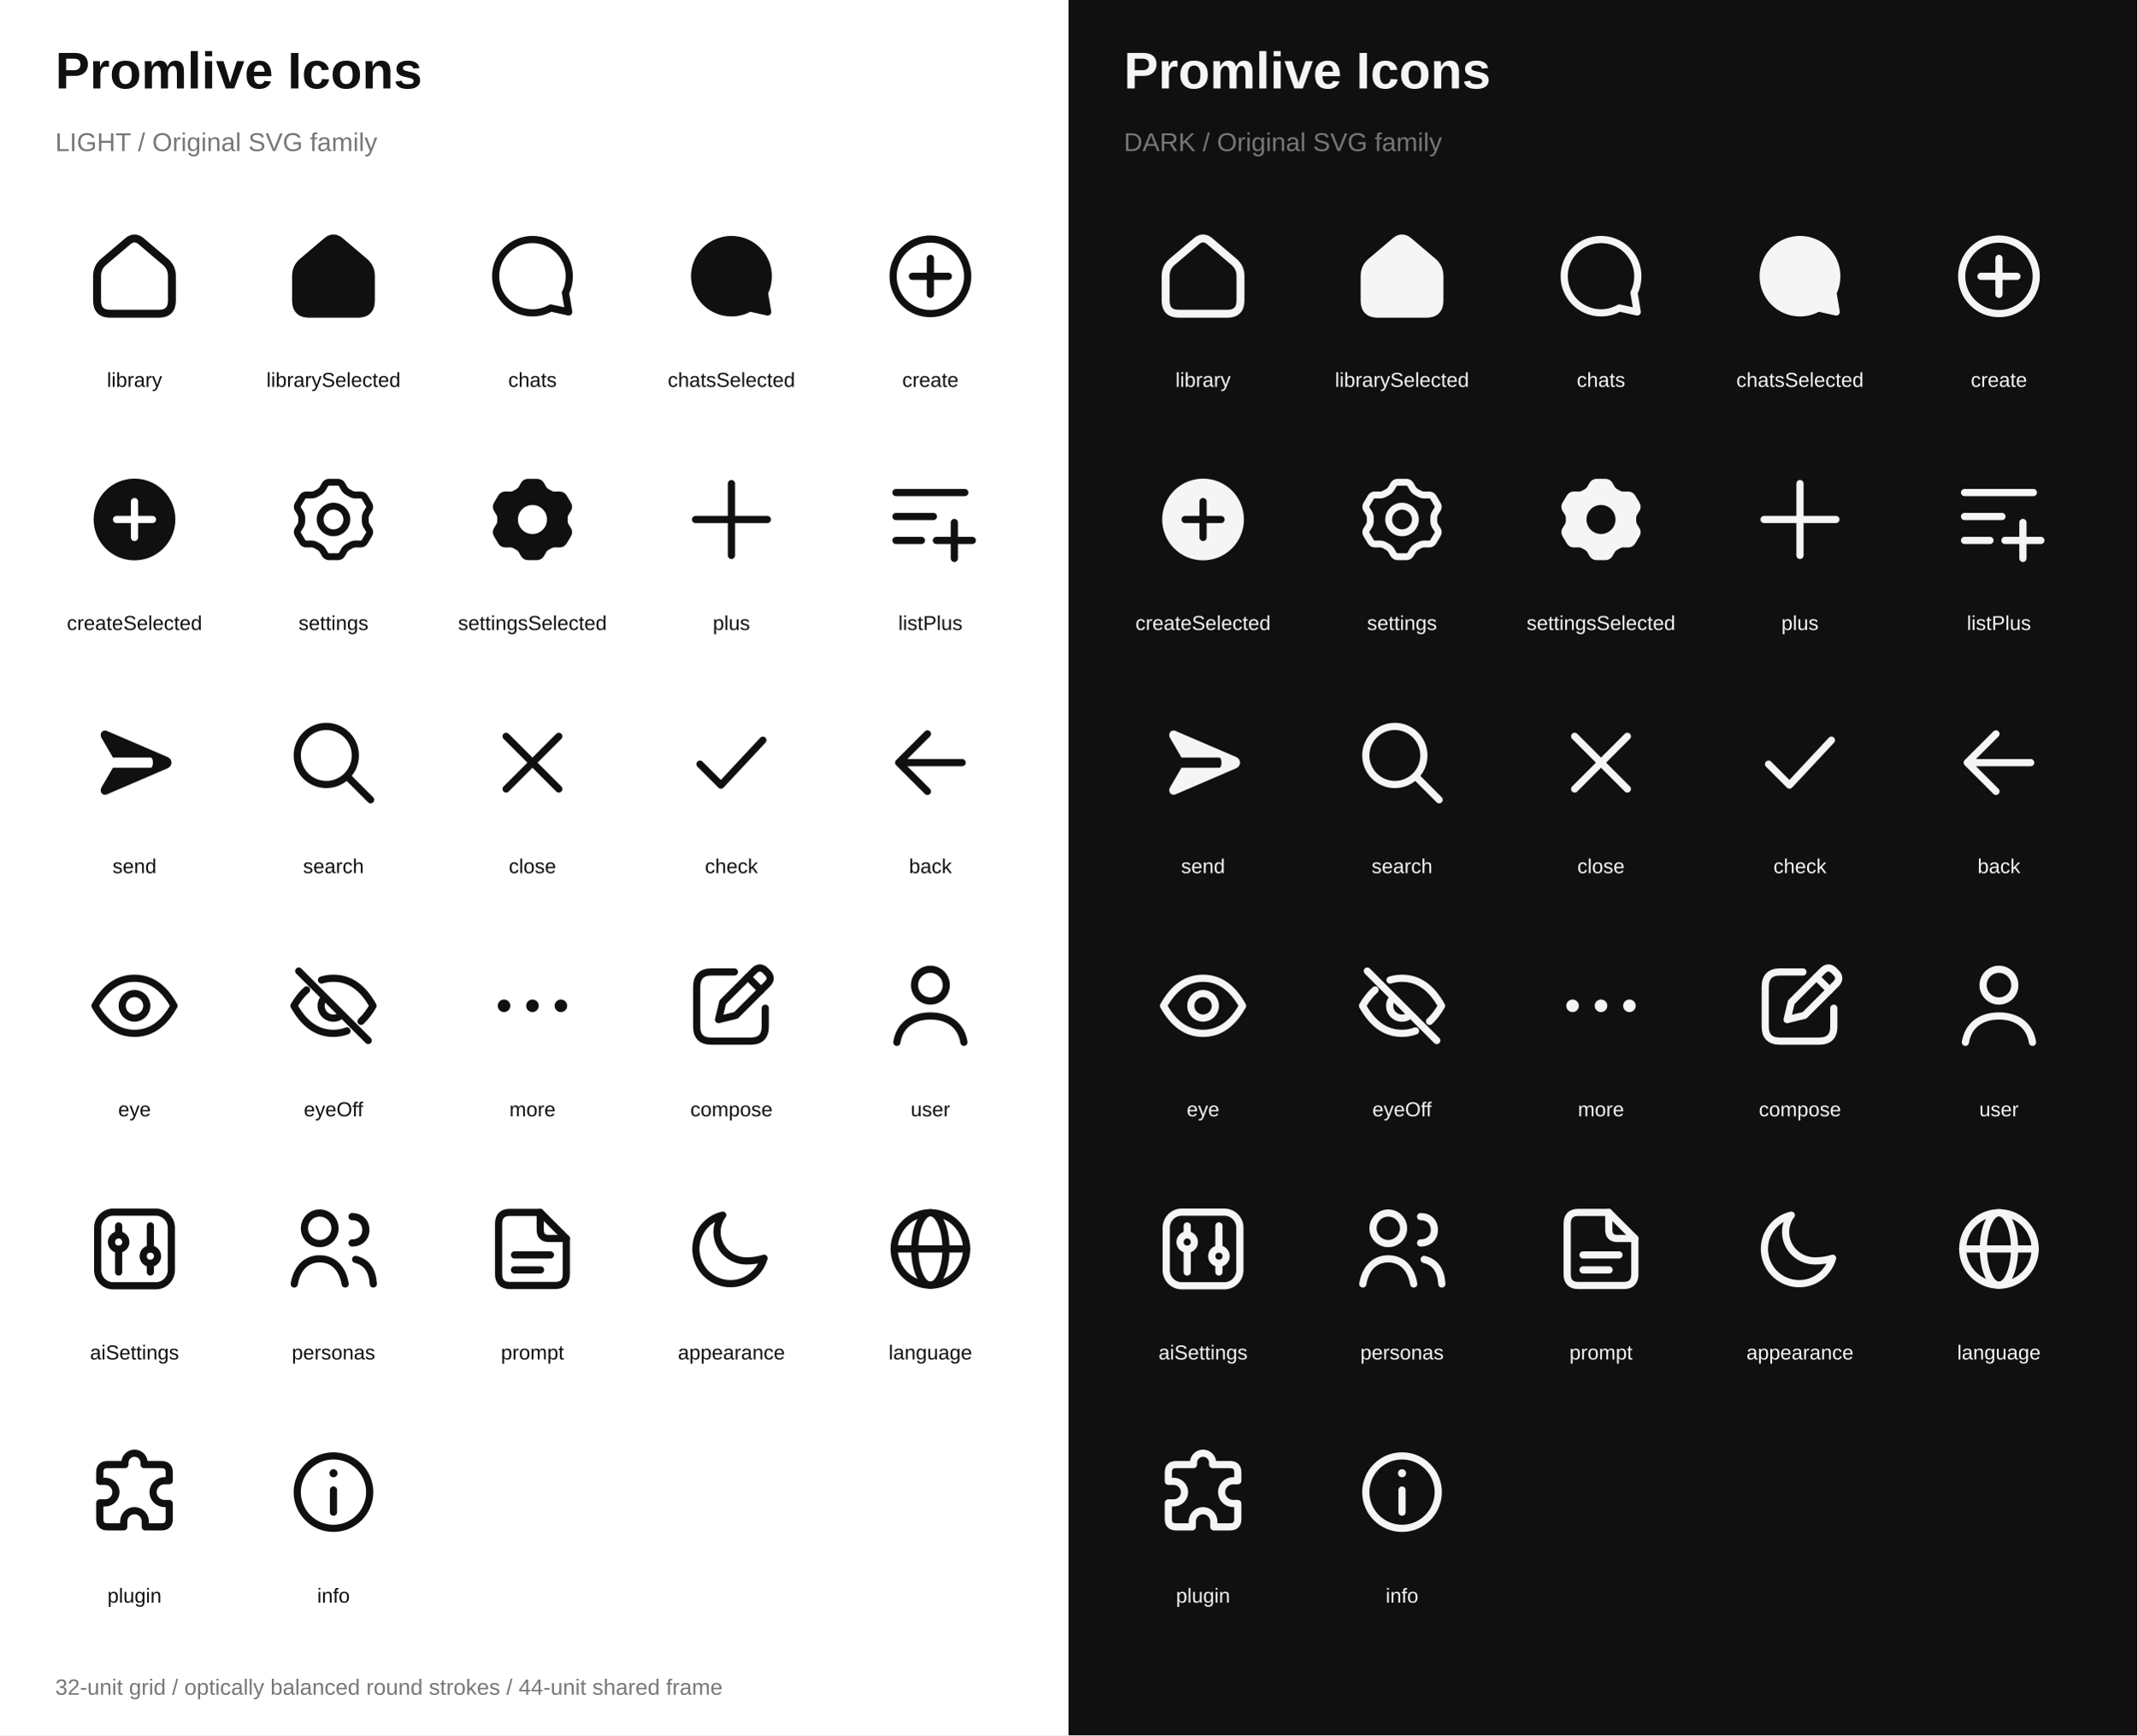
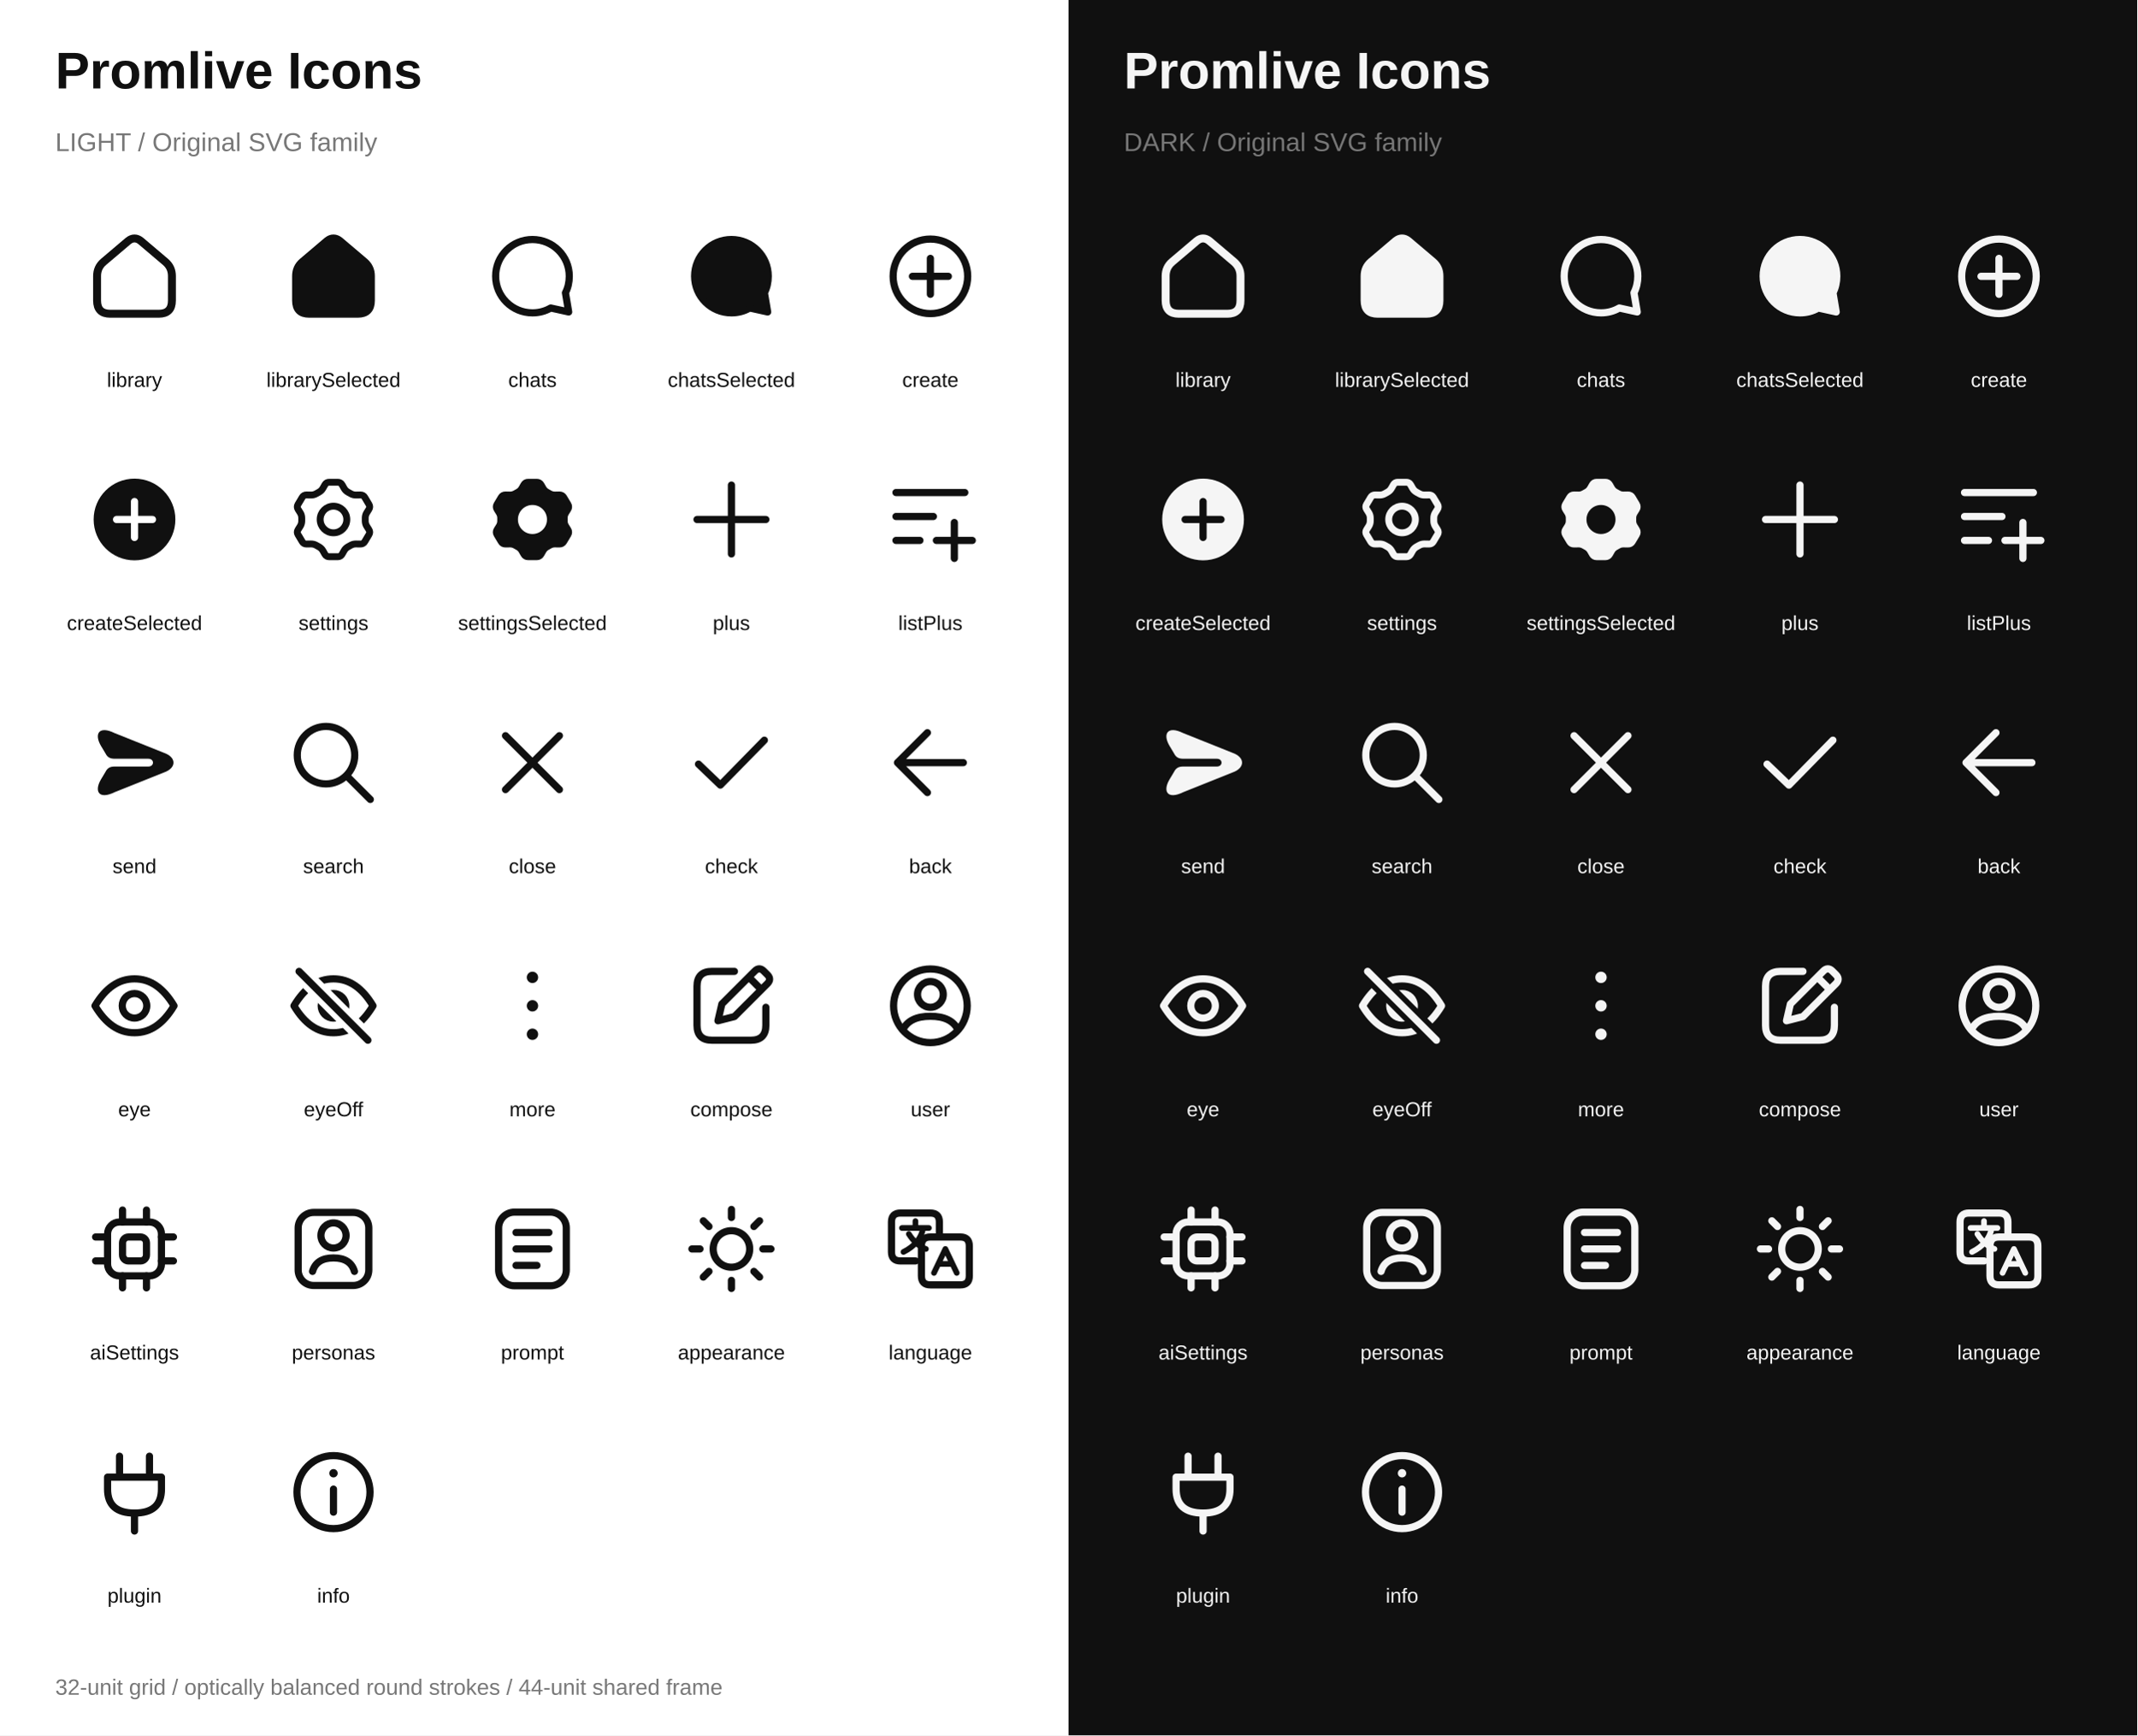
<svg xmlns="http://www.w3.org/2000/svg" width="1160" height="942" viewBox="0 0 1160 942">
  <rect width="580" height="942" fill="#FFFFFF" />
  <rect x="580" width="580" height="942" fill="#101010" />
  <g font-family="Arial,sans-serif" fill="#101010">
    <text x="30" y="48" font-size="28" font-weight="700">Promlive Icons</text>
    <text x="30" y="82" font-size="14" fill="#777777">LIGHT / Original SVG family</text>
  </g>
  <svg x="47" y="124" color="#101010" width="52" height="52" viewBox="0 0 32 32" fill="none" stroke="currentColor" stroke-width="2.65" stroke-linecap="round" stroke-linejoin="round">
    <path d="M13.9 4.18Q16 2.5 18.1 4.18L26.35 11.18Q28.5 13.03 28.5 15.9V24.1Q28.5 28.5 24.1 28.5H7.9Q3.5 28.5 3.5 24.1V15.9Q3.5 13.03 5.65 11.18Z" />
  </svg>
  <text x="73" y="210" text-anchor="middle" font-family="Arial,sans-serif" font-size="11" fill="#101010">library</text>
  <svg x="155" y="124" color="#101010" width="52" height="52" viewBox="0 0 32 32" fill="none" stroke="currentColor" stroke-width="2.65" stroke-linecap="round" stroke-linejoin="round">
    <path d="M13.9 4.18Q16 2.5 18.1 4.18L26.35 11.18Q28.5 13.03 28.5 15.9V24.1Q28.5 28.5 24.1 28.5H7.9Q3.5 28.5 3.5 24.1V15.9Q3.5 13.03 5.65 11.18Z" fill="currentColor" stroke="none" />
    <path d="M13.9 4.18Q16 2.5 18.1 4.18L26.35 11.18Q28.5 13.03 28.5 15.9V24.1Q28.5 28.5 24.1 28.5H7.9Q3.5 28.5 3.5 24.1V15.9Q3.5 13.03 5.65 11.18Z" />
  </svg>
  <text x="181" y="210" text-anchor="middle" font-family="Arial,sans-serif" font-size="11" fill="#101010">librarySelected</text>
  <svg x="263" y="124" color="#101010" width="52" height="52" viewBox="0 0 32 32" fill="none" stroke="currentColor" stroke-width="2.4" stroke-linecap="round" stroke-linejoin="round">
    <path d="M16 3.7C9.2 3.7 3.7 9.18 3.7 15.95S9.2 28.2 16 28.2C18.215 28.2 20.3 27.63 22.11 26.575L28.1 27.9L27.015 21.5C27.875 19.83 28.3 17.965 28.3 15.95C28.3 9.18 22.8 3.7 16 3.7Z" />
  </svg>
  <text x="289" y="210" text-anchor="middle" font-family="Arial,sans-serif" font-size="11" fill="#101010">chats</text>
  <svg x="371" y="124" color="#101010" width="52" height="52" viewBox="0 0 32 32" fill="none" stroke="currentColor" stroke-width="2.4" stroke-linecap="round" stroke-linejoin="round">
    <path d="M16 3.7C9.2 3.7 3.7 9.18 3.7 15.95S9.2 28.2 16 28.2C18.215 28.2 20.3 27.63 22.11 26.575L28.1 27.9L27.015 21.5C27.875 19.83 28.3 17.965 28.3 15.95C28.3 9.18 22.8 3.7 16 3.7Z" fill="currentColor" stroke="none" />
    <path d="M16 3.7C9.2 3.7 3.7 9.18 3.7 15.95S9.2 28.2 16 28.2C18.215 28.2 20.3 27.63 22.11 26.575L28.1 27.9L27.015 21.5C27.875 19.83 28.3 17.965 28.3 15.95C28.3 9.18 22.8 3.7 16 3.7Z" />
  </svg>
  <text x="397" y="210" text-anchor="middle" font-family="Arial,sans-serif" font-size="11" fill="#101010">chatsSelected</text>
  <svg x="479" y="124" color="#101010" width="52" height="52" viewBox="0 0 32 32" fill="none" stroke="currentColor" stroke-width="2.4" stroke-linecap="round" stroke-linejoin="round">
    <circle cx="16" cy="16" r="12.45" />
    <path d="M16 10V22M10 16H22" />
  </svg>
  <text x="505" y="210" text-anchor="middle" font-family="Arial,sans-serif" font-size="11" fill="#101010">create</text>
  <svg x="47" y="256" color="#101010" width="52" height="52" viewBox="0 0 32 32" fill="none" stroke="currentColor" stroke-width="2.4" stroke-linecap="round" stroke-linejoin="round">
    <defs>
      <mask id="light-create-cut" maskUnits="userSpaceOnUse" x="0" y="0" width="32" height="32">
        <rect width="32" height="32" fill="white" stroke="none" />
        <path d="M16 10V22M10 16H22" fill="none" stroke="black" stroke-width="2.4" />
      </mask>
    </defs>
    <g mask="url(#light-create-cut)">
      <circle cx="16" cy="16" r="12.45" fill="currentColor" stroke="none" />
    </g>
    <circle cx="16" cy="16" r="12.45" />
  </svg>
  <text x="73" y="342" text-anchor="middle" font-family="Arial,sans-serif" font-size="11" fill="#101010">createSelected</text>
  <svg x="155" y="256" color="#101010" width="52" height="52" viewBox="0 0 32 32" fill="none" stroke="currentColor" stroke-width="2.3" stroke-linecap="round" stroke-linejoin="round">
    <path d="M13.142 4.386Q13.614 3.562 14.564 3.562L17.436 3.562Q18.386 3.562 18.858 4.386L19.541 5.579Q20.013 6.404 20.843 6.866L21.765 7.381Q22.595 7.844 23.545 7.827L25.006 7.801Q25.956 7.784 26.443 8.6L27.854 10.962Q28.342 11.777 27.839 12.584L27.11 13.753Q26.608 14.56 26.608 15.51L26.608 16.49Q26.608 17.44 27.11 18.247L27.839 19.416Q28.342 20.223 27.854 21.038L26.443 23.4Q25.956 24.216 25.006 24.199L23.545 24.173Q22.595 24.156 21.765 24.619L20.843 25.134Q20.013 25.596 19.541 26.421L18.858 27.614Q18.386 28.438 17.436 28.438L14.564 28.438Q13.614 28.438 13.142 27.614L12.459 26.421Q11.987 25.596 11.157 25.134L10.235 24.619Q9.405 24.156 8.455 24.173L6.994 24.199Q6.044 24.216 5.557 23.4L4.146 21.038Q3.658 20.223 4.161 19.416L4.89 18.247Q5.392 17.44 5.392 16.49L5.392 15.51Q5.392 14.56 4.89 13.753L4.161 12.584Q3.658 11.777 4.146 10.962L5.557 8.6Q6.044 7.784 6.994 7.801L8.455 7.827Q9.405 7.844 10.235 7.381L11.157 6.866Q11.987 6.404 12.459 5.579Z" />
    <circle cx="16" cy="16" r="4.45" />
  </svg>
  <text x="181" y="342" text-anchor="middle" font-family="Arial,sans-serif" font-size="11" fill="#101010">settings</text>
  <svg x="263" y="256" color="#101010" width="52" height="52" viewBox="0 0 32 32" fill="none" stroke="currentColor" stroke-width="2.3" stroke-linecap="round" stroke-linejoin="round">
    <defs>
      <mask id="light-settings-cut" maskUnits="userSpaceOnUse" x="0" y="0" width="32" height="32">
        <rect width="32" height="32" fill="white" stroke="none" />
        <circle cx="16" cy="16" r="4.85" fill="black" stroke="none" />
      </mask>
    </defs>
    <g mask="url(#light-settings-cut)">
      <path d="M13.142 4.386Q13.614 3.562 14.564 3.562L17.436 3.562Q18.386 3.562 18.858 4.386L19.541 5.579Q20.013 6.404 20.843 6.866L21.765 7.381Q22.595 7.844 23.545 7.827L25.006 7.801Q25.956 7.784 26.443 8.6L27.854 10.962Q28.342 11.777 27.839 12.584L27.11 13.753Q26.608 14.56 26.608 15.51L26.608 16.49Q26.608 17.44 27.11 18.247L27.839 19.416Q28.342 20.223 27.854 21.038L26.443 23.4Q25.956 24.216 25.006 24.199L23.545 24.173Q22.595 24.156 21.765 24.619L20.843 25.134Q20.013 25.596 19.541 26.421L18.858 27.614Q18.386 28.438 17.436 28.438L14.564 28.438Q13.614 28.438 13.142 27.614L12.459 26.421Q11.987 25.596 11.157 25.134L10.235 24.619Q9.405 24.156 8.455 24.173L6.994 24.199Q6.044 24.216 5.557 23.4L4.146 21.038Q3.658 20.223 4.161 19.416L4.89 18.247Q5.392 17.44 5.392 16.49L5.392 15.51Q5.392 14.56 4.89 13.753L4.161 12.584Q3.658 11.777 4.146 10.962L5.557 8.6Q6.044 7.784 6.994 7.801L8.455 7.827Q9.405 7.844 10.235 7.381L11.157 6.866Q11.987 6.404 12.459 5.579Z" fill="currentColor" stroke="none" />
    </g>
    <path d="M13.142 4.386Q13.614 3.562 14.564 3.562L17.436 3.562Q18.386 3.562 18.858 4.386L19.541 5.579Q20.013 6.404 20.843 6.866L21.765 7.381Q22.595 7.844 23.545 7.827L25.006 7.801Q25.956 7.784 26.443 8.6L27.854 10.962Q28.342 11.777 27.839 12.584L27.11 13.753Q26.608 14.56 26.608 15.51L26.608 16.49Q26.608 17.44 27.11 18.247L27.839 19.416Q28.342 20.223 27.854 21.038L26.443 23.4Q25.956 24.216 25.006 24.199L23.545 24.173Q22.595 24.156 21.765 24.619L20.843 25.134Q20.013 25.596 19.541 26.421L18.858 27.614Q18.386 28.438 17.436 28.438L14.564 28.438Q13.614 28.438 13.142 27.614L12.459 26.421Q11.987 25.596 11.157 25.134L10.235 24.619Q9.405 24.156 8.455 24.173L6.994 24.199Q6.044 24.216 5.557 23.4L4.146 21.038Q3.658 20.223 4.161 19.416L4.89 18.247Q5.392 17.44 5.392 16.49L5.392 15.51Q5.392 14.56 4.89 13.753L4.161 12.584Q3.658 11.777 4.146 10.962L5.557 8.6Q6.044 7.784 6.994 7.801L8.455 7.827Q9.405 7.844 10.235 7.381L11.157 6.866Q11.987 6.404 12.459 5.579Z" />
  </svg>
  <text x="289" y="342" text-anchor="middle" font-family="Arial,sans-serif" font-size="11" fill="#101010">settingsSelected</text>
  <svg x="371" y="256" color="#101010" width="52" height="52" viewBox="0 0 32 32" fill="none" stroke="currentColor" stroke-width="2.4" stroke-linecap="round" stroke-linejoin="round">
-     <path d="M4 16H28M16 4V28" />
+     <path d="M16 4.5V27.5M4.5 16H27.5" />
  </svg>
  <text x="397" y="342" text-anchor="middle" font-family="Arial,sans-serif" font-size="11" fill="#101010">plus</text>
  <svg x="479" y="256" color="#101010" width="52" height="52" viewBox="0 0 32 32" fill="none" stroke="currentColor" stroke-width="2.4" stroke-linecap="round" stroke-linejoin="round">
-     <path d="M4.5 7H27.5M4.5 15H17M4.5 23H13M24 17V29M18 23H30" />
+     <path d="M4.5 7H27.5M4.5 15H17M4.5 23H12.5M24 17V29M18 23H30" />
  </svg>
  <text x="505" y="342" text-anchor="middle" font-family="Arial,sans-serif" font-size="11" fill="#101010">listPlus</text>
  <svg x="47" y="388" color="#101010" width="52" height="52" viewBox="0 0 32 32" fill="none" stroke="currentColor" stroke-width="2.4" stroke-linecap="round" stroke-linejoin="round">
-     <path d="M7 5.5C5.5 4.7 4.2 6.1 4.9 7.6L8.8 14.3H21.4C22.4 14.3 22.4 17.7 21.4 17.7H8.8L4.9 24.4C4.2 25.9 5.5 27.3 7 26.5L27 17.9C28.8 17.1 28.8 14.9 27 14.1Z" fill="currentColor" stroke="none" />
+     <path d="M9.3 6.1C4.2 3.6 2.4 6.3 4.8 10.4L6.3 12.9C6.9 14.1 7.7 14.7 9.4 14.7H20.6C22.7 14.7 22.7 17.3 20.6 17.3H9.4C7.7 17.3 6.9 17.9 6.3 19.1L4.8 21.6C2.4 25.7 4.2 28.4 9.3 25.9L25.8 19.3C30.1 17.8 30.1 14.2 25.8 12.7Z" fill="currentColor" stroke="none" />
  </svg>
  <text x="73" y="474" text-anchor="middle" font-family="Arial,sans-serif" font-size="11" fill="#101010">send</text>
  <svg x="155" y="388" color="#101010" width="52" height="52" viewBox="0 0 32 32" fill="none" stroke="currentColor" stroke-width="2.4" stroke-linecap="round" stroke-linejoin="round">
-     <circle cx="13.6" cy="13.6" r="9.7" />
-     <path d="M20.7 20.7L28.4 28.4" />
+     <circle cx="13.5" cy="13.5" r="9.6" />
+     <path d="M20.6 20.6L28.3 28.3" />
  </svg>
  <text x="181" y="474" text-anchor="middle" font-family="Arial,sans-serif" font-size="11" fill="#101010">search</text>
  <svg x="263" y="388" color="#101010" width="52" height="52" viewBox="0 0 32 32" fill="none" stroke="currentColor" stroke-width="2.4" stroke-linecap="round" stroke-linejoin="round">
-     <path d="M7.2 7.2L24.8 24.8M24.8 7.2L7.2 24.8" />
+     <path d="M7 7L25 25M25 7L7 25" />
  </svg>
  <text x="289" y="474" text-anchor="middle" font-family="Arial,sans-serif" font-size="11" fill="#101010">close</text>
  <svg x="371" y="388" color="#101010" width="52" height="52" viewBox="0 0 32 32" fill="none" stroke="currentColor" stroke-width="2.4" stroke-linecap="round" stroke-linejoin="round">
-     <path d="M5.5 16.5L12.5 23.5L26.5 8.5" />
+     <path d="M5 16.5L12.3 23.5L27 8.5" />
  </svg>
  <text x="397" y="474" text-anchor="middle" font-family="Arial,sans-serif" font-size="11" fill="#101010">check</text>
  <svg x="479" y="388" color="#101010" width="52" height="52" viewBox="0 0 32 32" fill="none" stroke="currentColor" stroke-width="2.4" stroke-linecap="round" stroke-linejoin="round">
-     <path d="M26.6 16H5.4M15 6.4L5.4 16L15 25.6" />
+     <path d="M27 16H5M15 6L5 16L15 26" />
  </svg>
  <text x="505" y="474" text-anchor="middle" font-family="Arial,sans-serif" font-size="11" fill="#101010">back</text>
  <svg x="47" y="520" color="#101010" width="52" height="52" viewBox="0 0 32 32" fill="none" stroke="currentColor" stroke-width="2.4" stroke-linecap="round" stroke-linejoin="round">
-     <path d="M2.8 16C6.2 9.9 10.5 6.8 16 6.8S25.8 9.9 29.2 16C25.8 22.1 21.5 25.2 16 25.2S6.2 22.1 2.8 16Z" />
+     <path d="M2.8 16C6.4 10 10.7 7 16 7S25.6 10 29.2 16C25.6 22 21.3 25 16 25S6.4 22 2.8 16Z" />
    <circle cx="16" cy="16" r="4.1" />
  </svg>
  <text x="73" y="606" text-anchor="middle" font-family="Arial,sans-serif" font-size="11" fill="#101010">eye</text>
  <svg x="155" y="520" color="#101010" width="52" height="52" viewBox="0 0 32 32" fill="none" stroke="currentColor" stroke-width="2.4" stroke-linecap="round" stroke-linejoin="round">
-     <path d="M4.4 4.4L27.6 27.6M12 7.4C13.3 7 14.6 6.8 16 6.8C21.5 6.8 25.8 9.9 29.2 16C28 18.1 26.7 19.8 25.2 21.2M20.5 24.4C19.1 24.9 17.6 25.2 16 25.2C10.5 25.2 6.2 22.1 2.8 16C4 13.9 5.4 12.1 7 10.7M12.3 14.2A4.1 4.1 0 0 0 17.8 19.7" />
+     <defs>
+       <mask id="light-eye-off-cut" maskUnits="userSpaceOnUse" x="0" y="0" width="32" height="32">
+         <rect width="32" height="32" fill="white" stroke="none" />
+         <path d="M4.5 4.5L27.5 27.5" fill="none" stroke="black" stroke-width="6" />
+       </mask>
+     </defs>
+     <g mask="url(#light-eye-off-cut)">
+       <path d="M2.8 16C6.4 10 10.7 7 16 7S25.6 10 29.2 16C25.6 22 21.3 25 16 25S6.4 22 2.8 16Z" />
+       <circle cx="16" cy="16" r="4.1" />
+     </g>
+     <path d="M4.5 4.5L27.5 27.5" />
  </svg>
  <text x="181" y="606" text-anchor="middle" font-family="Arial,sans-serif" font-size="11" fill="#101010">eyeOff</text>
  <svg x="263" y="520" color="#101010" width="52" height="52" viewBox="0 0 32 32" fill="none" stroke="currentColor" stroke-width="2.4" stroke-linecap="round" stroke-linejoin="round">
-     <g fill="currentColor" stroke="none">
-       <circle cx="6.5" cy="16" r="2.1" />
-       <circle cx="16" cy="16" r="2.1" />
-       <circle cx="25.5" cy="16" r="2.1" />
-     </g>
+     <circle cx="16" cy="6.5" r="1.9" fill="currentColor" stroke="none" />
+     <circle cx="16" cy="16" r="1.9" fill="currentColor" stroke="none" />
+     <circle cx="16" cy="25.5" r="1.9" fill="currentColor" stroke="none" />
  </svg>
  <text x="289" y="606" text-anchor="middle" font-family="Arial,sans-serif" font-size="11" fill="#101010">more</text>
  <svg x="371" y="520" color="#101010" width="52" height="52" viewBox="0 0 32 32" fill="none" stroke="currentColor" stroke-width="2.4" stroke-linecap="round" stroke-linejoin="round">
-     <path d="M17 4.7H9.3C6 4.7 4.4 6.4 4.4 9.7V22.9C4.4 26.2 6 27.8 9.3 27.8H22.4C25.7 27.8 27.3 26.2 27.3 22.9V16.8" />
-     <path d="M13.1 14.8L23.6 4.3Q25.5 2.4 27.4 4.3L28 4.9Q29.9 6.8 28 8.7L17.5 19.2L11.7 20.6Z" />
-     <path d="M21.5 6.4L25.9 10.8" />
+     <path d="M17 4.5H9.5Q4.5 4.5 4.5 9.5V22.5Q4.5 27.5 9.5 27.5H22.5Q27.5 27.5 27.5 22.5V16.5M12.8 15.4L23.8 4.4Q25.3 2.9 26.8 4.4L28 5.6Q29.5 7.1 28 8.6L17 19.6L11.5 21ZM21.8 6.4L26 10.6" />
  </svg>
  <text x="397" y="606" text-anchor="middle" font-family="Arial,sans-serif" font-size="11" fill="#101010">compose</text>
  <svg x="479" y="520" color="#101010" width="52" height="52" viewBox="0 0 32 32" fill="none" stroke="currentColor" stroke-width="2.4" stroke-linecap="round" stroke-linejoin="round">
-     <circle cx="16" cy="9.1" r="5.3" />
-     <path d="M4.8 28.2C5.7 22.5 10 19.4 16 19.4S26.3 22.5 27.2 28.2" />
+     <circle cx="16" cy="16" r="12.3" />
+     <circle cx="16" cy="12.2" r="4.3" />
+     <path d="M6.8 24Q9 19.5 16 19.5Q23 19.5 25.2 24" />
  </svg>
  <text x="505" y="606" text-anchor="middle" font-family="Arial,sans-serif" font-size="11" fill="#101010">user</text>
  <svg x="47" y="652" color="#101010" width="52" height="52" viewBox="0 0 32 32" fill="none" stroke="currentColor" stroke-width="2.4" stroke-linecap="round" stroke-linejoin="round">
-     <rect x="3.7" y="3.7" width="24.6" height="24.6" rx="5.2" />
-     <path d="M10.7 8.3V11.3M10.7 16.1V23.7M21.3 8.3V16M21.3 20.8V23.7" />
-     <circle cx="10.7" cy="13.7" r="2.4" />
-     <circle cx="21.3" cy="18.4" r="2.4" />
+     <rect x="7" y="7" width="18" height="18" rx="4" />
+     <rect x="12" y="12" width="8" height="8" rx="2" />
+     <path d="M12 3V7M20 3V7M12 25V29M20 25V29M3 12H7M3 20H7M25 12H29M25 20H29" />
  </svg>
  <text x="73" y="738" text-anchor="middle" font-family="Arial,sans-serif" font-size="11" fill="#101010">aiSettings</text>
  <svg x="155" y="652" color="#101010" width="52" height="52" viewBox="0 0 32 32" fill="none" stroke="currentColor" stroke-width="2.4" stroke-linecap="round" stroke-linejoin="round">
-     <circle cx="11.4" cy="9.1" r="5.1" />
-     <path d="M2.9 27.7C3.8 22.3 7 19.3 11.4 19.3S19 22.3 19.9 27.7M22.2 5.2C25 5.2 26.8 7 26.8 9.6S25 14 22.2 14M23.4 19.5C27.1 20.4 29 23.1 29.3 27.7" />
+     <rect x="4.2" y="3.8" width="23.6" height="24.4" rx="5.2" />
+     <circle cx="16" cy="11.5" r="4.2" />
+     <path d="M9 23.5Q10.3 19 16 19Q21.7 19 23 23.5" />
  </svg>
  <text x="181" y="738" text-anchor="middle" font-family="Arial,sans-serif" font-size="11" fill="#101010">personas</text>
  <svg x="263" y="652" color="#101010" width="52" height="52" viewBox="0 0 32 32" fill="none" stroke="currentColor" stroke-width="2.4" stroke-linecap="round" stroke-linejoin="round">
-     <path d="M18.6 3.8H8.4C5.9 3.8 4.7 5.1 4.7 7.6V24.4C4.7 26.9 5.9 28.2 8.4 28.2H23.6C26.1 28.2 27.3 26.9 27.3 24.4V12.5Z" />
-     <path d="M18.6 3.8V9.6Q18.6 12.5 21.5 12.5H27.3M10 18H22M10 23H18.7" />
+     <rect x="4.7" y="3.7" width="22.6" height="24.6" rx="5.3" />
+     <path d="M10.5 10.5H21.5M10.5 16H21.5M10.5 21.5H17.5" />
  </svg>
  <text x="289" y="738" text-anchor="middle" font-family="Arial,sans-serif" font-size="11" fill="#101010">prompt</text>
  <svg x="371" y="652" color="#101010" width="52" height="52" viewBox="0 0 32 32" fill="none" stroke="currentColor" stroke-width="2.4" stroke-linecap="round" stroke-linejoin="round">
-     <path d="M26.9 19.1C25.4 24.1 21 27.6 15.7 27.6A11.6 11.6 0 0 1 13.1 4.7C11.9 6.2 11.2 8.2 11.2 10.3C11.2 15.7 15.6 20 21 20C23.1 20 25.1 19.7 26.9 19.1Z" />
+     <circle cx="16" cy="16" r="6.1" />
+     <path d="M16 2.8V5.5M16 26.5V29.2M2.8 16H5.5M26.5 16H29.2M6.6 6.6L8.5 8.5M23.5 23.5L25.4 25.4M6.6 25.4L8.5 23.5M23.5 8.5L25.4 6.6" />
  </svg>
  <text x="397" y="738" text-anchor="middle" font-family="Arial,sans-serif" font-size="11" fill="#101010">appearance</text>
  <svg x="479" y="652" color="#101010" width="52" height="52" viewBox="0 0 32 32" fill="none" stroke="currentColor" stroke-width="2.4" stroke-linecap="round" stroke-linejoin="round">
-     <circle cx="16" cy="16" r="12.1" />
-     <ellipse cx="16" cy="16" rx="5.2" ry="12.1" />
-     <path d="M3.9 16H28.1" />
+     <path d="M19 11V7Q19 4 16 4H6Q3 4 3 7V17Q3 20 6 20H11M16 12H26Q29 12 29 15V25Q29 28 26 28H16Q13 28 13 25V15Q13 12 16 12Z" />
+     <g stroke-width="1.9">
+       <path d="M6.5 9H15.5M11 6.7V9M13.6 9Q12.6 14.2 7 17M8.8 11Q11.2 14.8 14.5 16M17.2 24L21 16L24.8 24M18.7 21H23.3" />
+     </g>
  </svg>
  <text x="505" y="738" text-anchor="middle" font-family="Arial,sans-serif" font-size="11" fill="#101010">language</text>
  <svg x="47" y="784" color="#101010" width="52" height="52" viewBox="0 0 32 32" fill="none" stroke="currentColor" stroke-width="2.4" stroke-linecap="round" stroke-linejoin="round">
-     <path d="M12.8 6.8H7Q4.4 6.8 4.4 9.4V12.4H6.2A3.6 3.6 0 0 1 6.2 19.6H4.4V25Q4.4 27.6 7 27.6H12.4V25.8A3.6 3.6 0 0 1 19.6 25.8V27.6H25Q27.6 27.6 27.6 25V19.8H26A3.8 3.8 0 0 1 26 12.2H27.6V9.4Q27.6 6.8 25 6.8H19.2V6.2A3.2 3.2 0 0 0 12.8 6.2Z" />
+     <path d="M11 4V11M21 4V11M7 11H25V15Q25 23 16 23Q7 23 7 15ZM16 23V29" />
  </svg>
  <text x="73" y="870" text-anchor="middle" font-family="Arial,sans-serif" font-size="11" fill="#101010">plugin</text>
  <svg x="155" y="784" color="#101010" width="52" height="52" viewBox="0 0 32 32" fill="none" stroke="currentColor" stroke-width="2.4" stroke-linecap="round" stroke-linejoin="round">
-     <circle cx="16" cy="16" r="12.1" />
-     <path d="M16 15.3V22.7" />
-     <circle cx="16" cy="9.7" r="1.35" fill="currentColor" stroke="none" />
+     <circle cx="16" cy="16" r="12.2" />
+     <circle cx="16" cy="9.7" r="1.4" fill="currentColor" stroke="none" />
+     <path d="M16 15V22.7" />
  </svg>
  <text x="181" y="870" text-anchor="middle" font-family="Arial,sans-serif" font-size="11" fill="#101010">info</text>
  <g font-family="Arial,sans-serif" fill="#F5F5F5">
    <text x="610" y="48" font-size="28" font-weight="700">Promlive Icons</text>
    <text x="610" y="82" font-size="14" fill="#777777">DARK / Original SVG family</text>
  </g>
  <svg x="627" y="124" color="#F5F5F5" width="52" height="52" viewBox="0 0 32 32" fill="none" stroke="currentColor" stroke-width="2.65" stroke-linecap="round" stroke-linejoin="round">
    <path d="M13.9 4.18Q16 2.5 18.1 4.18L26.35 11.18Q28.5 13.03 28.5 15.9V24.1Q28.5 28.5 24.1 28.5H7.9Q3.5 28.5 3.5 24.1V15.9Q3.5 13.03 5.65 11.18Z" />
  </svg>
  <text x="653" y="210" text-anchor="middle" font-family="Arial,sans-serif" font-size="11" fill="#F5F5F5">library</text>
  <svg x="735" y="124" color="#F5F5F5" width="52" height="52" viewBox="0 0 32 32" fill="none" stroke="currentColor" stroke-width="2.65" stroke-linecap="round" stroke-linejoin="round">
    <path d="M13.9 4.18Q16 2.5 18.1 4.18L26.35 11.18Q28.5 13.03 28.5 15.9V24.1Q28.5 28.5 24.1 28.5H7.9Q3.5 28.5 3.5 24.1V15.9Q3.5 13.03 5.65 11.18Z" fill="currentColor" stroke="none" />
    <path d="M13.9 4.18Q16 2.5 18.1 4.18L26.35 11.18Q28.5 13.03 28.5 15.9V24.1Q28.5 28.5 24.1 28.5H7.9Q3.5 28.5 3.5 24.1V15.9Q3.5 13.03 5.65 11.18Z" />
  </svg>
  <text x="761" y="210" text-anchor="middle" font-family="Arial,sans-serif" font-size="11" fill="#F5F5F5">librarySelected</text>
  <svg x="843" y="124" color="#F5F5F5" width="52" height="52" viewBox="0 0 32 32" fill="none" stroke="currentColor" stroke-width="2.4" stroke-linecap="round" stroke-linejoin="round">
    <path d="M16 3.7C9.2 3.7 3.7 9.18 3.7 15.95S9.2 28.2 16 28.2C18.215 28.2 20.3 27.63 22.11 26.575L28.1 27.9L27.015 21.5C27.875 19.83 28.3 17.965 28.3 15.95C28.3 9.18 22.8 3.7 16 3.7Z" />
  </svg>
  <text x="869" y="210" text-anchor="middle" font-family="Arial,sans-serif" font-size="11" fill="#F5F5F5">chats</text>
  <svg x="951" y="124" color="#F5F5F5" width="52" height="52" viewBox="0 0 32 32" fill="none" stroke="currentColor" stroke-width="2.4" stroke-linecap="round" stroke-linejoin="round">
    <path d="M16 3.7C9.2 3.7 3.7 9.18 3.7 15.95S9.2 28.2 16 28.2C18.215 28.2 20.3 27.63 22.11 26.575L28.1 27.9L27.015 21.5C27.875 19.83 28.3 17.965 28.3 15.95C28.3 9.18 22.8 3.7 16 3.7Z" fill="currentColor" stroke="none" />
    <path d="M16 3.7C9.2 3.7 3.7 9.18 3.7 15.95S9.2 28.2 16 28.2C18.215 28.2 20.3 27.63 22.11 26.575L28.1 27.9L27.015 21.5C27.875 19.83 28.3 17.965 28.3 15.95C28.3 9.18 22.8 3.7 16 3.7Z" />
  </svg>
  <text x="977" y="210" text-anchor="middle" font-family="Arial,sans-serif" font-size="11" fill="#F5F5F5">chatsSelected</text>
  <svg x="1059" y="124" color="#F5F5F5" width="52" height="52" viewBox="0 0 32 32" fill="none" stroke="currentColor" stroke-width="2.4" stroke-linecap="round" stroke-linejoin="round">
    <circle cx="16" cy="16" r="12.45" />
    <path d="M16 10V22M10 16H22" />
  </svg>
  <text x="1085" y="210" text-anchor="middle" font-family="Arial,sans-serif" font-size="11" fill="#F5F5F5">create</text>
  <svg x="627" y="256" color="#F5F5F5" width="52" height="52" viewBox="0 0 32 32" fill="none" stroke="currentColor" stroke-width="2.4" stroke-linecap="round" stroke-linejoin="round">
    <defs>
      <mask id="dark-create-cut" maskUnits="userSpaceOnUse" x="0" y="0" width="32" height="32">
        <rect width="32" height="32" fill="white" stroke="none" />
        <path d="M16 10V22M10 16H22" fill="none" stroke="black" stroke-width="2.4" />
      </mask>
    </defs>
    <g mask="url(#dark-create-cut)">
      <circle cx="16" cy="16" r="12.45" fill="currentColor" stroke="none" />
    </g>
    <circle cx="16" cy="16" r="12.45" />
  </svg>
  <text x="653" y="342" text-anchor="middle" font-family="Arial,sans-serif" font-size="11" fill="#F5F5F5">createSelected</text>
  <svg x="735" y="256" color="#F5F5F5" width="52" height="52" viewBox="0 0 32 32" fill="none" stroke="currentColor" stroke-width="2.3" stroke-linecap="round" stroke-linejoin="round">
    <path d="M13.142 4.386Q13.614 3.562 14.564 3.562L17.436 3.562Q18.386 3.562 18.858 4.386L19.541 5.579Q20.013 6.404 20.843 6.866L21.765 7.381Q22.595 7.844 23.545 7.827L25.006 7.801Q25.956 7.784 26.443 8.6L27.854 10.962Q28.342 11.777 27.839 12.584L27.11 13.753Q26.608 14.56 26.608 15.51L26.608 16.49Q26.608 17.44 27.11 18.247L27.839 19.416Q28.342 20.223 27.854 21.038L26.443 23.4Q25.956 24.216 25.006 24.199L23.545 24.173Q22.595 24.156 21.765 24.619L20.843 25.134Q20.013 25.596 19.541 26.421L18.858 27.614Q18.386 28.438 17.436 28.438L14.564 28.438Q13.614 28.438 13.142 27.614L12.459 26.421Q11.987 25.596 11.157 25.134L10.235 24.619Q9.405 24.156 8.455 24.173L6.994 24.199Q6.044 24.216 5.557 23.4L4.146 21.038Q3.658 20.223 4.161 19.416L4.89 18.247Q5.392 17.44 5.392 16.49L5.392 15.51Q5.392 14.56 4.89 13.753L4.161 12.584Q3.658 11.777 4.146 10.962L5.557 8.6Q6.044 7.784 6.994 7.801L8.455 7.827Q9.405 7.844 10.235 7.381L11.157 6.866Q11.987 6.404 12.459 5.579Z" />
    <circle cx="16" cy="16" r="4.45" />
  </svg>
  <text x="761" y="342" text-anchor="middle" font-family="Arial,sans-serif" font-size="11" fill="#F5F5F5">settings</text>
  <svg x="843" y="256" color="#F5F5F5" width="52" height="52" viewBox="0 0 32 32" fill="none" stroke="currentColor" stroke-width="2.3" stroke-linecap="round" stroke-linejoin="round">
    <defs>
      <mask id="dark-settings-cut" maskUnits="userSpaceOnUse" x="0" y="0" width="32" height="32">
        <rect width="32" height="32" fill="white" stroke="none" />
        <circle cx="16" cy="16" r="4.85" fill="black" stroke="none" />
      </mask>
    </defs>
    <g mask="url(#dark-settings-cut)">
      <path d="M13.142 4.386Q13.614 3.562 14.564 3.562L17.436 3.562Q18.386 3.562 18.858 4.386L19.541 5.579Q20.013 6.404 20.843 6.866L21.765 7.381Q22.595 7.844 23.545 7.827L25.006 7.801Q25.956 7.784 26.443 8.6L27.854 10.962Q28.342 11.777 27.839 12.584L27.11 13.753Q26.608 14.56 26.608 15.51L26.608 16.49Q26.608 17.44 27.11 18.247L27.839 19.416Q28.342 20.223 27.854 21.038L26.443 23.4Q25.956 24.216 25.006 24.199L23.545 24.173Q22.595 24.156 21.765 24.619L20.843 25.134Q20.013 25.596 19.541 26.421L18.858 27.614Q18.386 28.438 17.436 28.438L14.564 28.438Q13.614 28.438 13.142 27.614L12.459 26.421Q11.987 25.596 11.157 25.134L10.235 24.619Q9.405 24.156 8.455 24.173L6.994 24.199Q6.044 24.216 5.557 23.4L4.146 21.038Q3.658 20.223 4.161 19.416L4.89 18.247Q5.392 17.44 5.392 16.49L5.392 15.51Q5.392 14.56 4.89 13.753L4.161 12.584Q3.658 11.777 4.146 10.962L5.557 8.6Q6.044 7.784 6.994 7.801L8.455 7.827Q9.405 7.844 10.235 7.381L11.157 6.866Q11.987 6.404 12.459 5.579Z" fill="currentColor" stroke="none" />
    </g>
    <path d="M13.142 4.386Q13.614 3.562 14.564 3.562L17.436 3.562Q18.386 3.562 18.858 4.386L19.541 5.579Q20.013 6.404 20.843 6.866L21.765 7.381Q22.595 7.844 23.545 7.827L25.006 7.801Q25.956 7.784 26.443 8.6L27.854 10.962Q28.342 11.777 27.839 12.584L27.11 13.753Q26.608 14.56 26.608 15.51L26.608 16.49Q26.608 17.44 27.11 18.247L27.839 19.416Q28.342 20.223 27.854 21.038L26.443 23.4Q25.956 24.216 25.006 24.199L23.545 24.173Q22.595 24.156 21.765 24.619L20.843 25.134Q20.013 25.596 19.541 26.421L18.858 27.614Q18.386 28.438 17.436 28.438L14.564 28.438Q13.614 28.438 13.142 27.614L12.459 26.421Q11.987 25.596 11.157 25.134L10.235 24.619Q9.405 24.156 8.455 24.173L6.994 24.199Q6.044 24.216 5.557 23.4L4.146 21.038Q3.658 20.223 4.161 19.416L4.89 18.247Q5.392 17.44 5.392 16.49L5.392 15.51Q5.392 14.56 4.89 13.753L4.161 12.584Q3.658 11.777 4.146 10.962L5.557 8.6Q6.044 7.784 6.994 7.801L8.455 7.827Q9.405 7.844 10.235 7.381L11.157 6.866Q11.987 6.404 12.459 5.579Z" />
  </svg>
  <text x="869" y="342" text-anchor="middle" font-family="Arial,sans-serif" font-size="11" fill="#F5F5F5">settingsSelected</text>
  <svg x="951" y="256" color="#F5F5F5" width="52" height="52" viewBox="0 0 32 32" fill="none" stroke="currentColor" stroke-width="2.4" stroke-linecap="round" stroke-linejoin="round">
-     <path d="M4 16H28M16 4V28" />
+     <path d="M16 4.5V27.5M4.5 16H27.5" />
  </svg>
  <text x="977" y="342" text-anchor="middle" font-family="Arial,sans-serif" font-size="11" fill="#F5F5F5">plus</text>
  <svg x="1059" y="256" color="#F5F5F5" width="52" height="52" viewBox="0 0 32 32" fill="none" stroke="currentColor" stroke-width="2.4" stroke-linecap="round" stroke-linejoin="round">
-     <path d="M4.5 7H27.5M4.5 15H17M4.5 23H13M24 17V29M18 23H30" />
+     <path d="M4.5 7H27.5M4.5 15H17M4.5 23H12.5M24 17V29M18 23H30" />
  </svg>
  <text x="1085" y="342" text-anchor="middle" font-family="Arial,sans-serif" font-size="11" fill="#F5F5F5">listPlus</text>
  <svg x="627" y="388" color="#F5F5F5" width="52" height="52" viewBox="0 0 32 32" fill="none" stroke="currentColor" stroke-width="2.4" stroke-linecap="round" stroke-linejoin="round">
-     <path d="M7 5.5C5.5 4.7 4.2 6.1 4.9 7.6L8.8 14.3H21.4C22.4 14.3 22.4 17.7 21.4 17.7H8.8L4.9 24.4C4.2 25.9 5.5 27.3 7 26.5L27 17.9C28.8 17.1 28.8 14.9 27 14.1Z" fill="currentColor" stroke="none" />
+     <path d="M9.3 6.1C4.2 3.6 2.4 6.3 4.8 10.4L6.3 12.9C6.9 14.1 7.7 14.7 9.4 14.7H20.6C22.7 14.7 22.7 17.3 20.6 17.3H9.4C7.7 17.3 6.9 17.9 6.3 19.1L4.8 21.6C2.4 25.7 4.2 28.4 9.3 25.9L25.8 19.3C30.1 17.8 30.1 14.2 25.8 12.7Z" fill="currentColor" stroke="none" />
  </svg>
  <text x="653" y="474" text-anchor="middle" font-family="Arial,sans-serif" font-size="11" fill="#F5F5F5">send</text>
  <svg x="735" y="388" color="#F5F5F5" width="52" height="52" viewBox="0 0 32 32" fill="none" stroke="currentColor" stroke-width="2.4" stroke-linecap="round" stroke-linejoin="round">
-     <circle cx="13.6" cy="13.6" r="9.7" />
-     <path d="M20.7 20.7L28.4 28.4" />
+     <circle cx="13.5" cy="13.5" r="9.6" />
+     <path d="M20.6 20.6L28.3 28.3" />
  </svg>
  <text x="761" y="474" text-anchor="middle" font-family="Arial,sans-serif" font-size="11" fill="#F5F5F5">search</text>
  <svg x="843" y="388" color="#F5F5F5" width="52" height="52" viewBox="0 0 32 32" fill="none" stroke="currentColor" stroke-width="2.4" stroke-linecap="round" stroke-linejoin="round">
-     <path d="M7.2 7.2L24.8 24.8M24.8 7.2L7.2 24.8" />
+     <path d="M7 7L25 25M25 7L7 25" />
  </svg>
  <text x="869" y="474" text-anchor="middle" font-family="Arial,sans-serif" font-size="11" fill="#F5F5F5">close</text>
  <svg x="951" y="388" color="#F5F5F5" width="52" height="52" viewBox="0 0 32 32" fill="none" stroke="currentColor" stroke-width="2.4" stroke-linecap="round" stroke-linejoin="round">
-     <path d="M5.5 16.5L12.5 23.5L26.5 8.5" />
+     <path d="M5 16.5L12.3 23.5L27 8.5" />
  </svg>
  <text x="977" y="474" text-anchor="middle" font-family="Arial,sans-serif" font-size="11" fill="#F5F5F5">check</text>
  <svg x="1059" y="388" color="#F5F5F5" width="52" height="52" viewBox="0 0 32 32" fill="none" stroke="currentColor" stroke-width="2.4" stroke-linecap="round" stroke-linejoin="round">
-     <path d="M26.6 16H5.4M15 6.4L5.4 16L15 25.6" />
+     <path d="M27 16H5M15 6L5 16L15 26" />
  </svg>
  <text x="1085" y="474" text-anchor="middle" font-family="Arial,sans-serif" font-size="11" fill="#F5F5F5">back</text>
  <svg x="627" y="520" color="#F5F5F5" width="52" height="52" viewBox="0 0 32 32" fill="none" stroke="currentColor" stroke-width="2.4" stroke-linecap="round" stroke-linejoin="round">
-     <path d="M2.8 16C6.2 9.9 10.5 6.8 16 6.8S25.8 9.9 29.2 16C25.8 22.1 21.5 25.2 16 25.2S6.2 22.1 2.8 16Z" />
+     <path d="M2.8 16C6.4 10 10.7 7 16 7S25.6 10 29.2 16C25.6 22 21.3 25 16 25S6.4 22 2.8 16Z" />
    <circle cx="16" cy="16" r="4.1" />
  </svg>
  <text x="653" y="606" text-anchor="middle" font-family="Arial,sans-serif" font-size="11" fill="#F5F5F5">eye</text>
  <svg x="735" y="520" color="#F5F5F5" width="52" height="52" viewBox="0 0 32 32" fill="none" stroke="currentColor" stroke-width="2.4" stroke-linecap="round" stroke-linejoin="round">
-     <path d="M4.4 4.4L27.6 27.6M12 7.4C13.3 7 14.6 6.8 16 6.8C21.5 6.8 25.8 9.9 29.2 16C28 18.1 26.7 19.8 25.2 21.2M20.5 24.4C19.1 24.9 17.6 25.2 16 25.2C10.5 25.2 6.2 22.1 2.8 16C4 13.9 5.4 12.1 7 10.7M12.3 14.2A4.1 4.1 0 0 0 17.8 19.7" />
+     <defs>
+       <mask id="dark-eye-off-cut" maskUnits="userSpaceOnUse" x="0" y="0" width="32" height="32">
+         <rect width="32" height="32" fill="white" stroke="none" />
+         <path d="M4.5 4.5L27.5 27.5" fill="none" stroke="black" stroke-width="6" />
+       </mask>
+     </defs>
+     <g mask="url(#dark-eye-off-cut)">
+       <path d="M2.8 16C6.4 10 10.7 7 16 7S25.6 10 29.2 16C25.6 22 21.3 25 16 25S6.4 22 2.8 16Z" />
+       <circle cx="16" cy="16" r="4.1" />
+     </g>
+     <path d="M4.5 4.5L27.5 27.5" />
  </svg>
  <text x="761" y="606" text-anchor="middle" font-family="Arial,sans-serif" font-size="11" fill="#F5F5F5">eyeOff</text>
  <svg x="843" y="520" color="#F5F5F5" width="52" height="52" viewBox="0 0 32 32" fill="none" stroke="currentColor" stroke-width="2.4" stroke-linecap="round" stroke-linejoin="round">
-     <g fill="currentColor" stroke="none">
-       <circle cx="6.5" cy="16" r="2.1" />
-       <circle cx="16" cy="16" r="2.1" />
-       <circle cx="25.5" cy="16" r="2.1" />
-     </g>
+     <circle cx="16" cy="6.5" r="1.9" fill="currentColor" stroke="none" />
+     <circle cx="16" cy="16" r="1.9" fill="currentColor" stroke="none" />
+     <circle cx="16" cy="25.5" r="1.9" fill="currentColor" stroke="none" />
  </svg>
  <text x="869" y="606" text-anchor="middle" font-family="Arial,sans-serif" font-size="11" fill="#F5F5F5">more</text>
  <svg x="951" y="520" color="#F5F5F5" width="52" height="52" viewBox="0 0 32 32" fill="none" stroke="currentColor" stroke-width="2.4" stroke-linecap="round" stroke-linejoin="round">
-     <path d="M17 4.7H9.3C6 4.7 4.4 6.4 4.4 9.7V22.9C4.4 26.2 6 27.8 9.3 27.8H22.4C25.7 27.8 27.3 26.2 27.3 22.9V16.8" />
-     <path d="M13.1 14.8L23.6 4.3Q25.5 2.4 27.4 4.3L28 4.9Q29.9 6.8 28 8.7L17.5 19.2L11.7 20.6Z" />
-     <path d="M21.5 6.4L25.9 10.8" />
+     <path d="M17 4.5H9.5Q4.5 4.5 4.5 9.5V22.5Q4.5 27.5 9.5 27.5H22.5Q27.5 27.5 27.5 22.5V16.5M12.8 15.4L23.8 4.4Q25.3 2.9 26.8 4.4L28 5.6Q29.5 7.1 28 8.6L17 19.6L11.5 21ZM21.8 6.4L26 10.6" />
  </svg>
  <text x="977" y="606" text-anchor="middle" font-family="Arial,sans-serif" font-size="11" fill="#F5F5F5">compose</text>
  <svg x="1059" y="520" color="#F5F5F5" width="52" height="52" viewBox="0 0 32 32" fill="none" stroke="currentColor" stroke-width="2.4" stroke-linecap="round" stroke-linejoin="round">
-     <circle cx="16" cy="9.1" r="5.3" />
-     <path d="M4.8 28.2C5.7 22.5 10 19.4 16 19.4S26.3 22.5 27.2 28.2" />
+     <circle cx="16" cy="16" r="12.3" />
+     <circle cx="16" cy="12.2" r="4.3" />
+     <path d="M6.8 24Q9 19.5 16 19.5Q23 19.5 25.2 24" />
  </svg>
  <text x="1085" y="606" text-anchor="middle" font-family="Arial,sans-serif" font-size="11" fill="#F5F5F5">user</text>
  <svg x="627" y="652" color="#F5F5F5" width="52" height="52" viewBox="0 0 32 32" fill="none" stroke="currentColor" stroke-width="2.4" stroke-linecap="round" stroke-linejoin="round">
-     <rect x="3.7" y="3.7" width="24.6" height="24.6" rx="5.2" />
-     <path d="M10.7 8.3V11.3M10.7 16.1V23.7M21.3 8.3V16M21.3 20.8V23.7" />
-     <circle cx="10.7" cy="13.7" r="2.4" />
-     <circle cx="21.3" cy="18.4" r="2.4" />
+     <rect x="7" y="7" width="18" height="18" rx="4" />
+     <rect x="12" y="12" width="8" height="8" rx="2" />
+     <path d="M12 3V7M20 3V7M12 25V29M20 25V29M3 12H7M3 20H7M25 12H29M25 20H29" />
  </svg>
  <text x="653" y="738" text-anchor="middle" font-family="Arial,sans-serif" font-size="11" fill="#F5F5F5">aiSettings</text>
  <svg x="735" y="652" color="#F5F5F5" width="52" height="52" viewBox="0 0 32 32" fill="none" stroke="currentColor" stroke-width="2.4" stroke-linecap="round" stroke-linejoin="round">
-     <circle cx="11.4" cy="9.1" r="5.1" />
-     <path d="M2.9 27.7C3.8 22.3 7 19.3 11.4 19.3S19 22.3 19.9 27.7M22.2 5.2C25 5.2 26.8 7 26.8 9.6S25 14 22.2 14M23.4 19.5C27.1 20.4 29 23.1 29.3 27.7" />
+     <rect x="4.2" y="3.8" width="23.6" height="24.4" rx="5.2" />
+     <circle cx="16" cy="11.5" r="4.2" />
+     <path d="M9 23.5Q10.3 19 16 19Q21.7 19 23 23.5" />
  </svg>
  <text x="761" y="738" text-anchor="middle" font-family="Arial,sans-serif" font-size="11" fill="#F5F5F5">personas</text>
  <svg x="843" y="652" color="#F5F5F5" width="52" height="52" viewBox="0 0 32 32" fill="none" stroke="currentColor" stroke-width="2.4" stroke-linecap="round" stroke-linejoin="round">
-     <path d="M18.6 3.8H8.4C5.9 3.8 4.7 5.1 4.7 7.6V24.4C4.7 26.9 5.9 28.2 8.4 28.2H23.6C26.1 28.2 27.3 26.9 27.3 24.4V12.5Z" />
-     <path d="M18.6 3.8V9.6Q18.6 12.5 21.5 12.5H27.3M10 18H22M10 23H18.7" />
+     <rect x="4.7" y="3.7" width="22.6" height="24.6" rx="5.3" />
+     <path d="M10.5 10.5H21.5M10.5 16H21.5M10.5 21.5H17.5" />
  </svg>
  <text x="869" y="738" text-anchor="middle" font-family="Arial,sans-serif" font-size="11" fill="#F5F5F5">prompt</text>
  <svg x="951" y="652" color="#F5F5F5" width="52" height="52" viewBox="0 0 32 32" fill="none" stroke="currentColor" stroke-width="2.4" stroke-linecap="round" stroke-linejoin="round">
-     <path d="M26.9 19.1C25.4 24.1 21 27.6 15.7 27.6A11.6 11.6 0 0 1 13.1 4.7C11.9 6.2 11.2 8.2 11.2 10.3C11.2 15.7 15.6 20 21 20C23.1 20 25.1 19.7 26.9 19.1Z" />
+     <circle cx="16" cy="16" r="6.1" />
+     <path d="M16 2.8V5.5M16 26.5V29.2M2.8 16H5.5M26.5 16H29.2M6.6 6.6L8.5 8.5M23.5 23.5L25.4 25.4M6.6 25.4L8.5 23.5M23.5 8.5L25.4 6.6" />
  </svg>
  <text x="977" y="738" text-anchor="middle" font-family="Arial,sans-serif" font-size="11" fill="#F5F5F5">appearance</text>
  <svg x="1059" y="652" color="#F5F5F5" width="52" height="52" viewBox="0 0 32 32" fill="none" stroke="currentColor" stroke-width="2.4" stroke-linecap="round" stroke-linejoin="round">
-     <circle cx="16" cy="16" r="12.1" />
-     <ellipse cx="16" cy="16" rx="5.2" ry="12.1" />
-     <path d="M3.9 16H28.1" />
+     <path d="M19 11V7Q19 4 16 4H6Q3 4 3 7V17Q3 20 6 20H11M16 12H26Q29 12 29 15V25Q29 28 26 28H16Q13 28 13 25V15Q13 12 16 12Z" />
+     <g stroke-width="1.9">
+       <path d="M6.5 9H15.5M11 6.7V9M13.6 9Q12.6 14.2 7 17M8.8 11Q11.2 14.8 14.5 16M17.2 24L21 16L24.8 24M18.7 21H23.3" />
+     </g>
  </svg>
  <text x="1085" y="738" text-anchor="middle" font-family="Arial,sans-serif" font-size="11" fill="#F5F5F5">language</text>
  <svg x="627" y="784" color="#F5F5F5" width="52" height="52" viewBox="0 0 32 32" fill="none" stroke="currentColor" stroke-width="2.4" stroke-linecap="round" stroke-linejoin="round">
-     <path d="M12.8 6.8H7Q4.4 6.8 4.4 9.4V12.4H6.2A3.6 3.6 0 0 1 6.2 19.6H4.4V25Q4.4 27.6 7 27.6H12.4V25.8A3.6 3.6 0 0 1 19.6 25.8V27.6H25Q27.6 27.6 27.6 25V19.8H26A3.8 3.8 0 0 1 26 12.2H27.6V9.4Q27.6 6.8 25 6.8H19.2V6.2A3.2 3.2 0 0 0 12.8 6.2Z" />
+     <path d="M11 4V11M21 4V11M7 11H25V15Q25 23 16 23Q7 23 7 15ZM16 23V29" />
  </svg>
  <text x="653" y="870" text-anchor="middle" font-family="Arial,sans-serif" font-size="11" fill="#F5F5F5">plugin</text>
  <svg x="735" y="784" color="#F5F5F5" width="52" height="52" viewBox="0 0 32 32" fill="none" stroke="currentColor" stroke-width="2.4" stroke-linecap="round" stroke-linejoin="round">
-     <circle cx="16" cy="16" r="12.1" />
-     <path d="M16 15.3V22.7" />
-     <circle cx="16" cy="9.7" r="1.35" fill="currentColor" stroke="none" />
+     <circle cx="16" cy="16" r="12.2" />
+     <circle cx="16" cy="9.7" r="1.4" fill="currentColor" stroke="none" />
+     <path d="M16 15V22.7" />
  </svg>
  <text x="761" y="870" text-anchor="middle" font-family="Arial,sans-serif" font-size="11" fill="#F5F5F5">info</text>
  <text x="30" y="920" font-family="Arial,sans-serif" font-size="12" fill="#777777">32-unit grid / optically balanced round strokes / 44-unit shared frame</text>
</svg>
